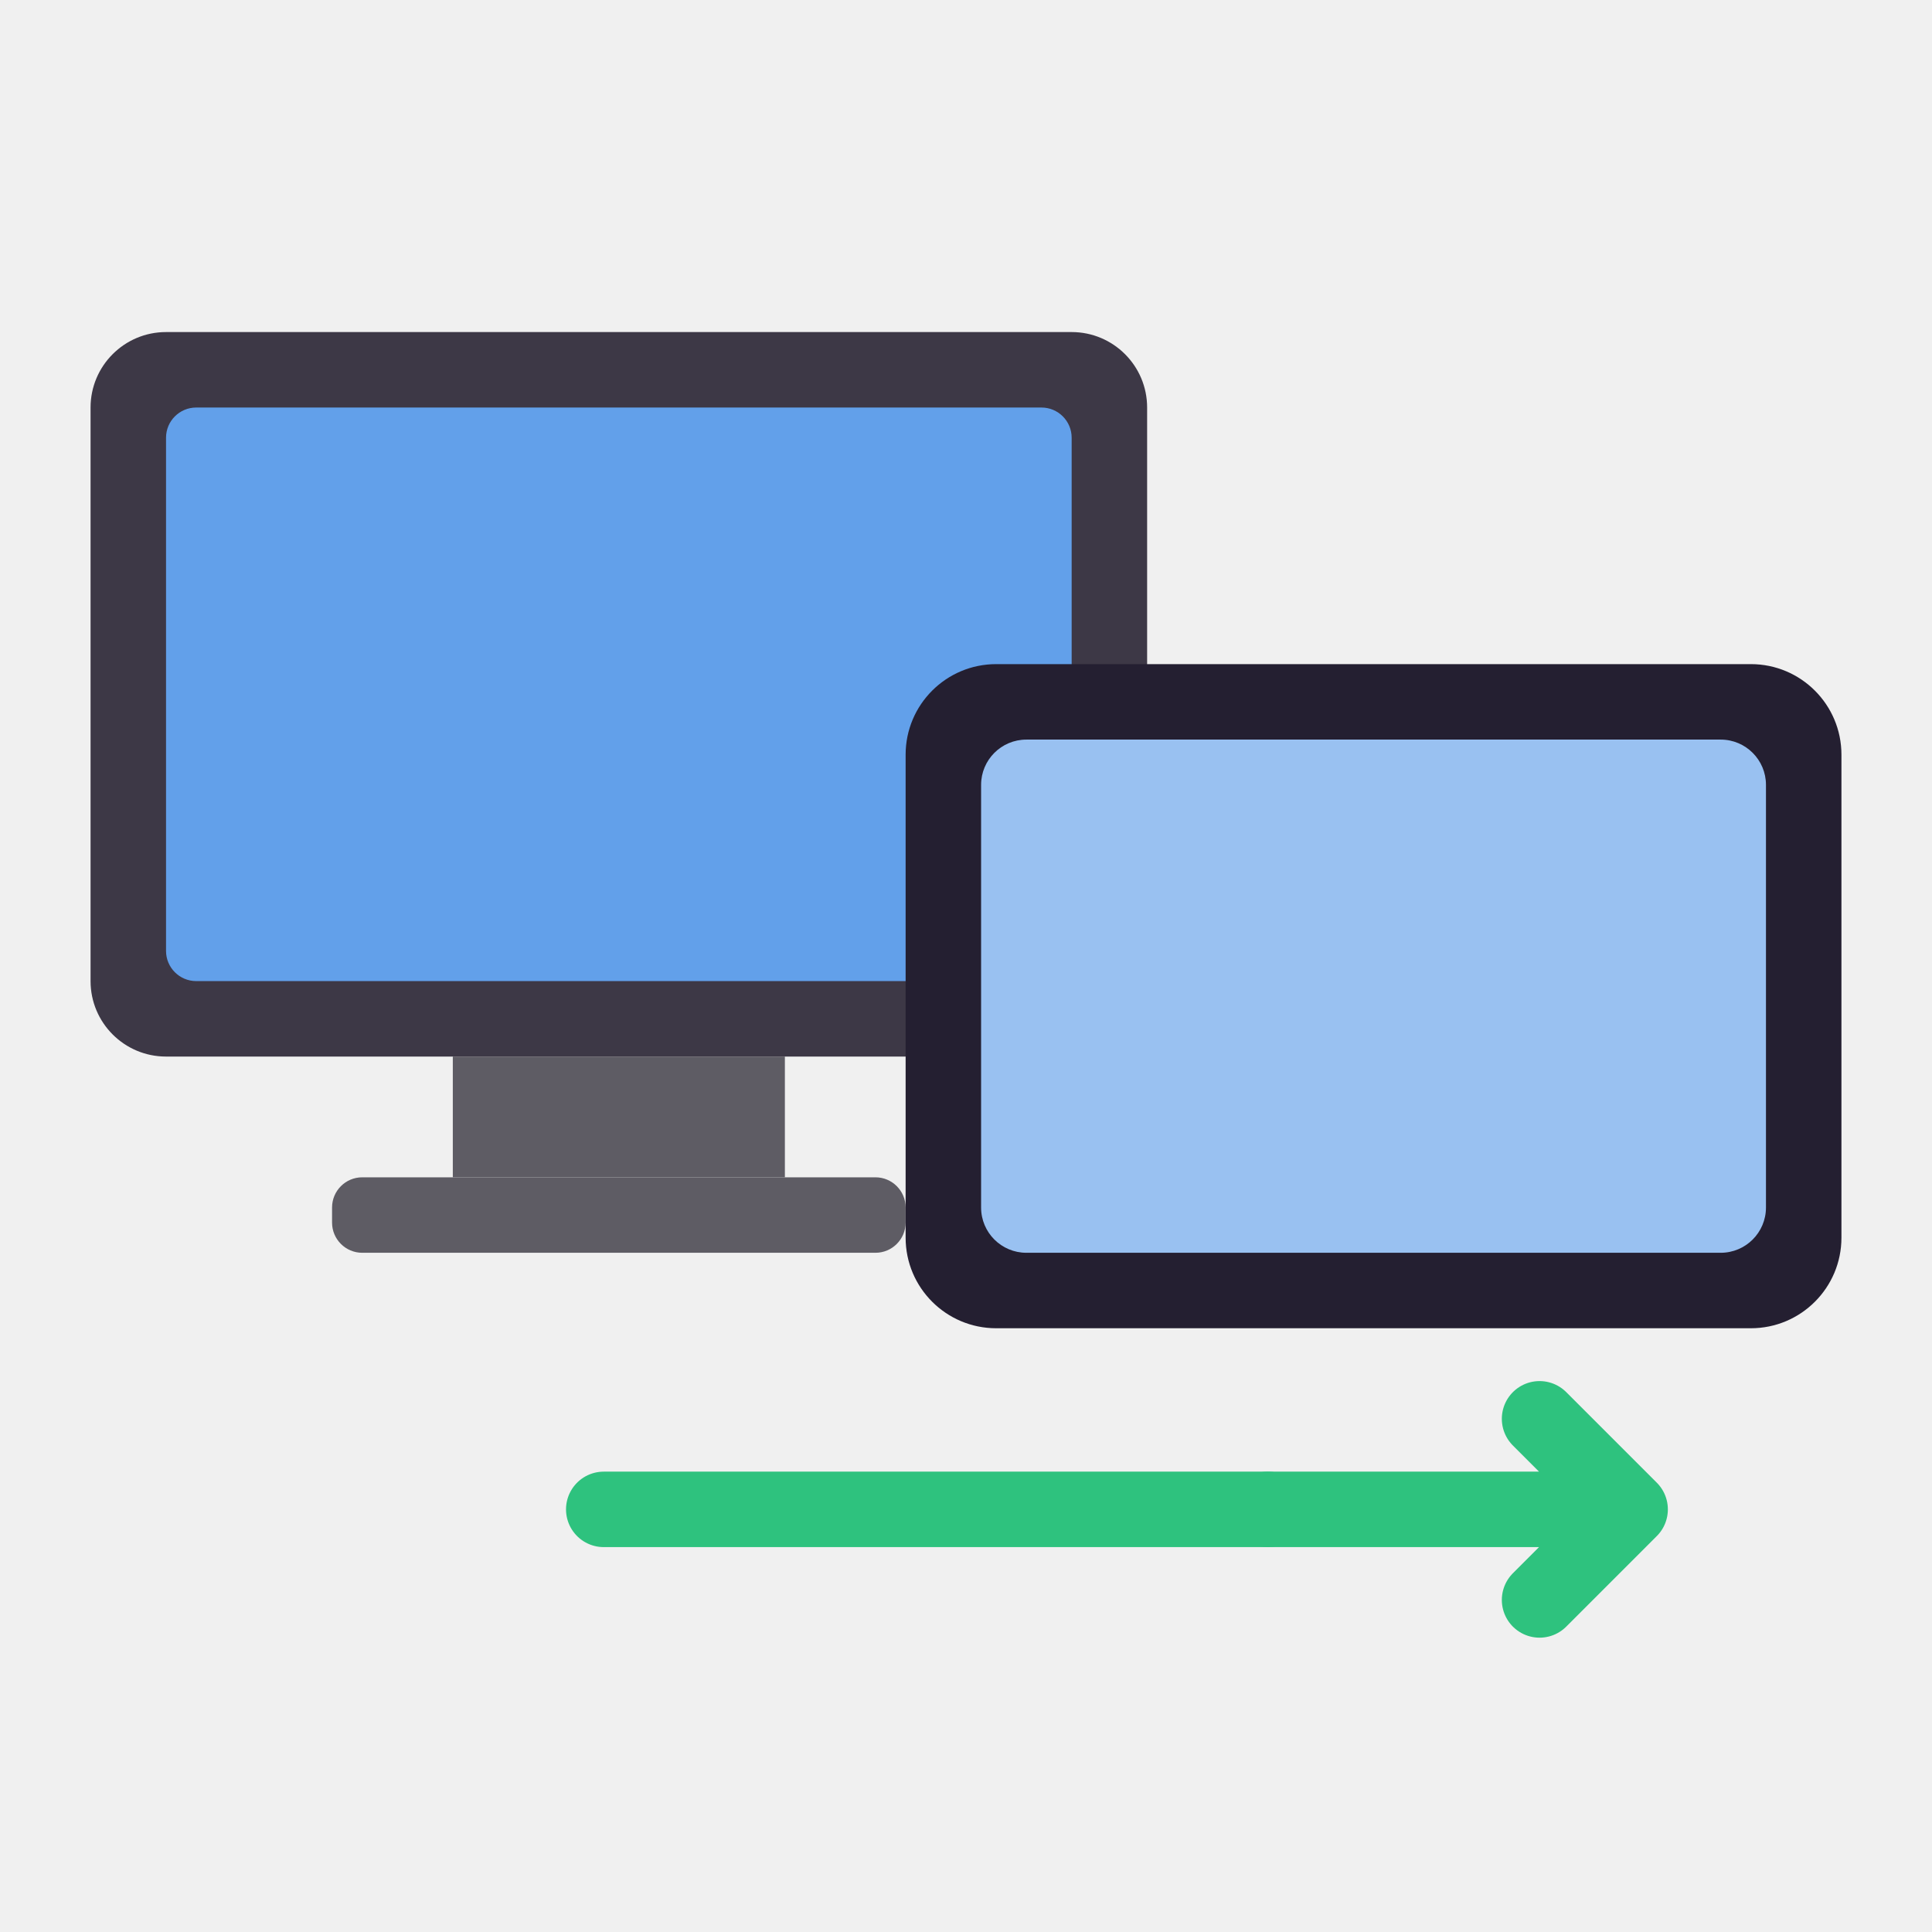
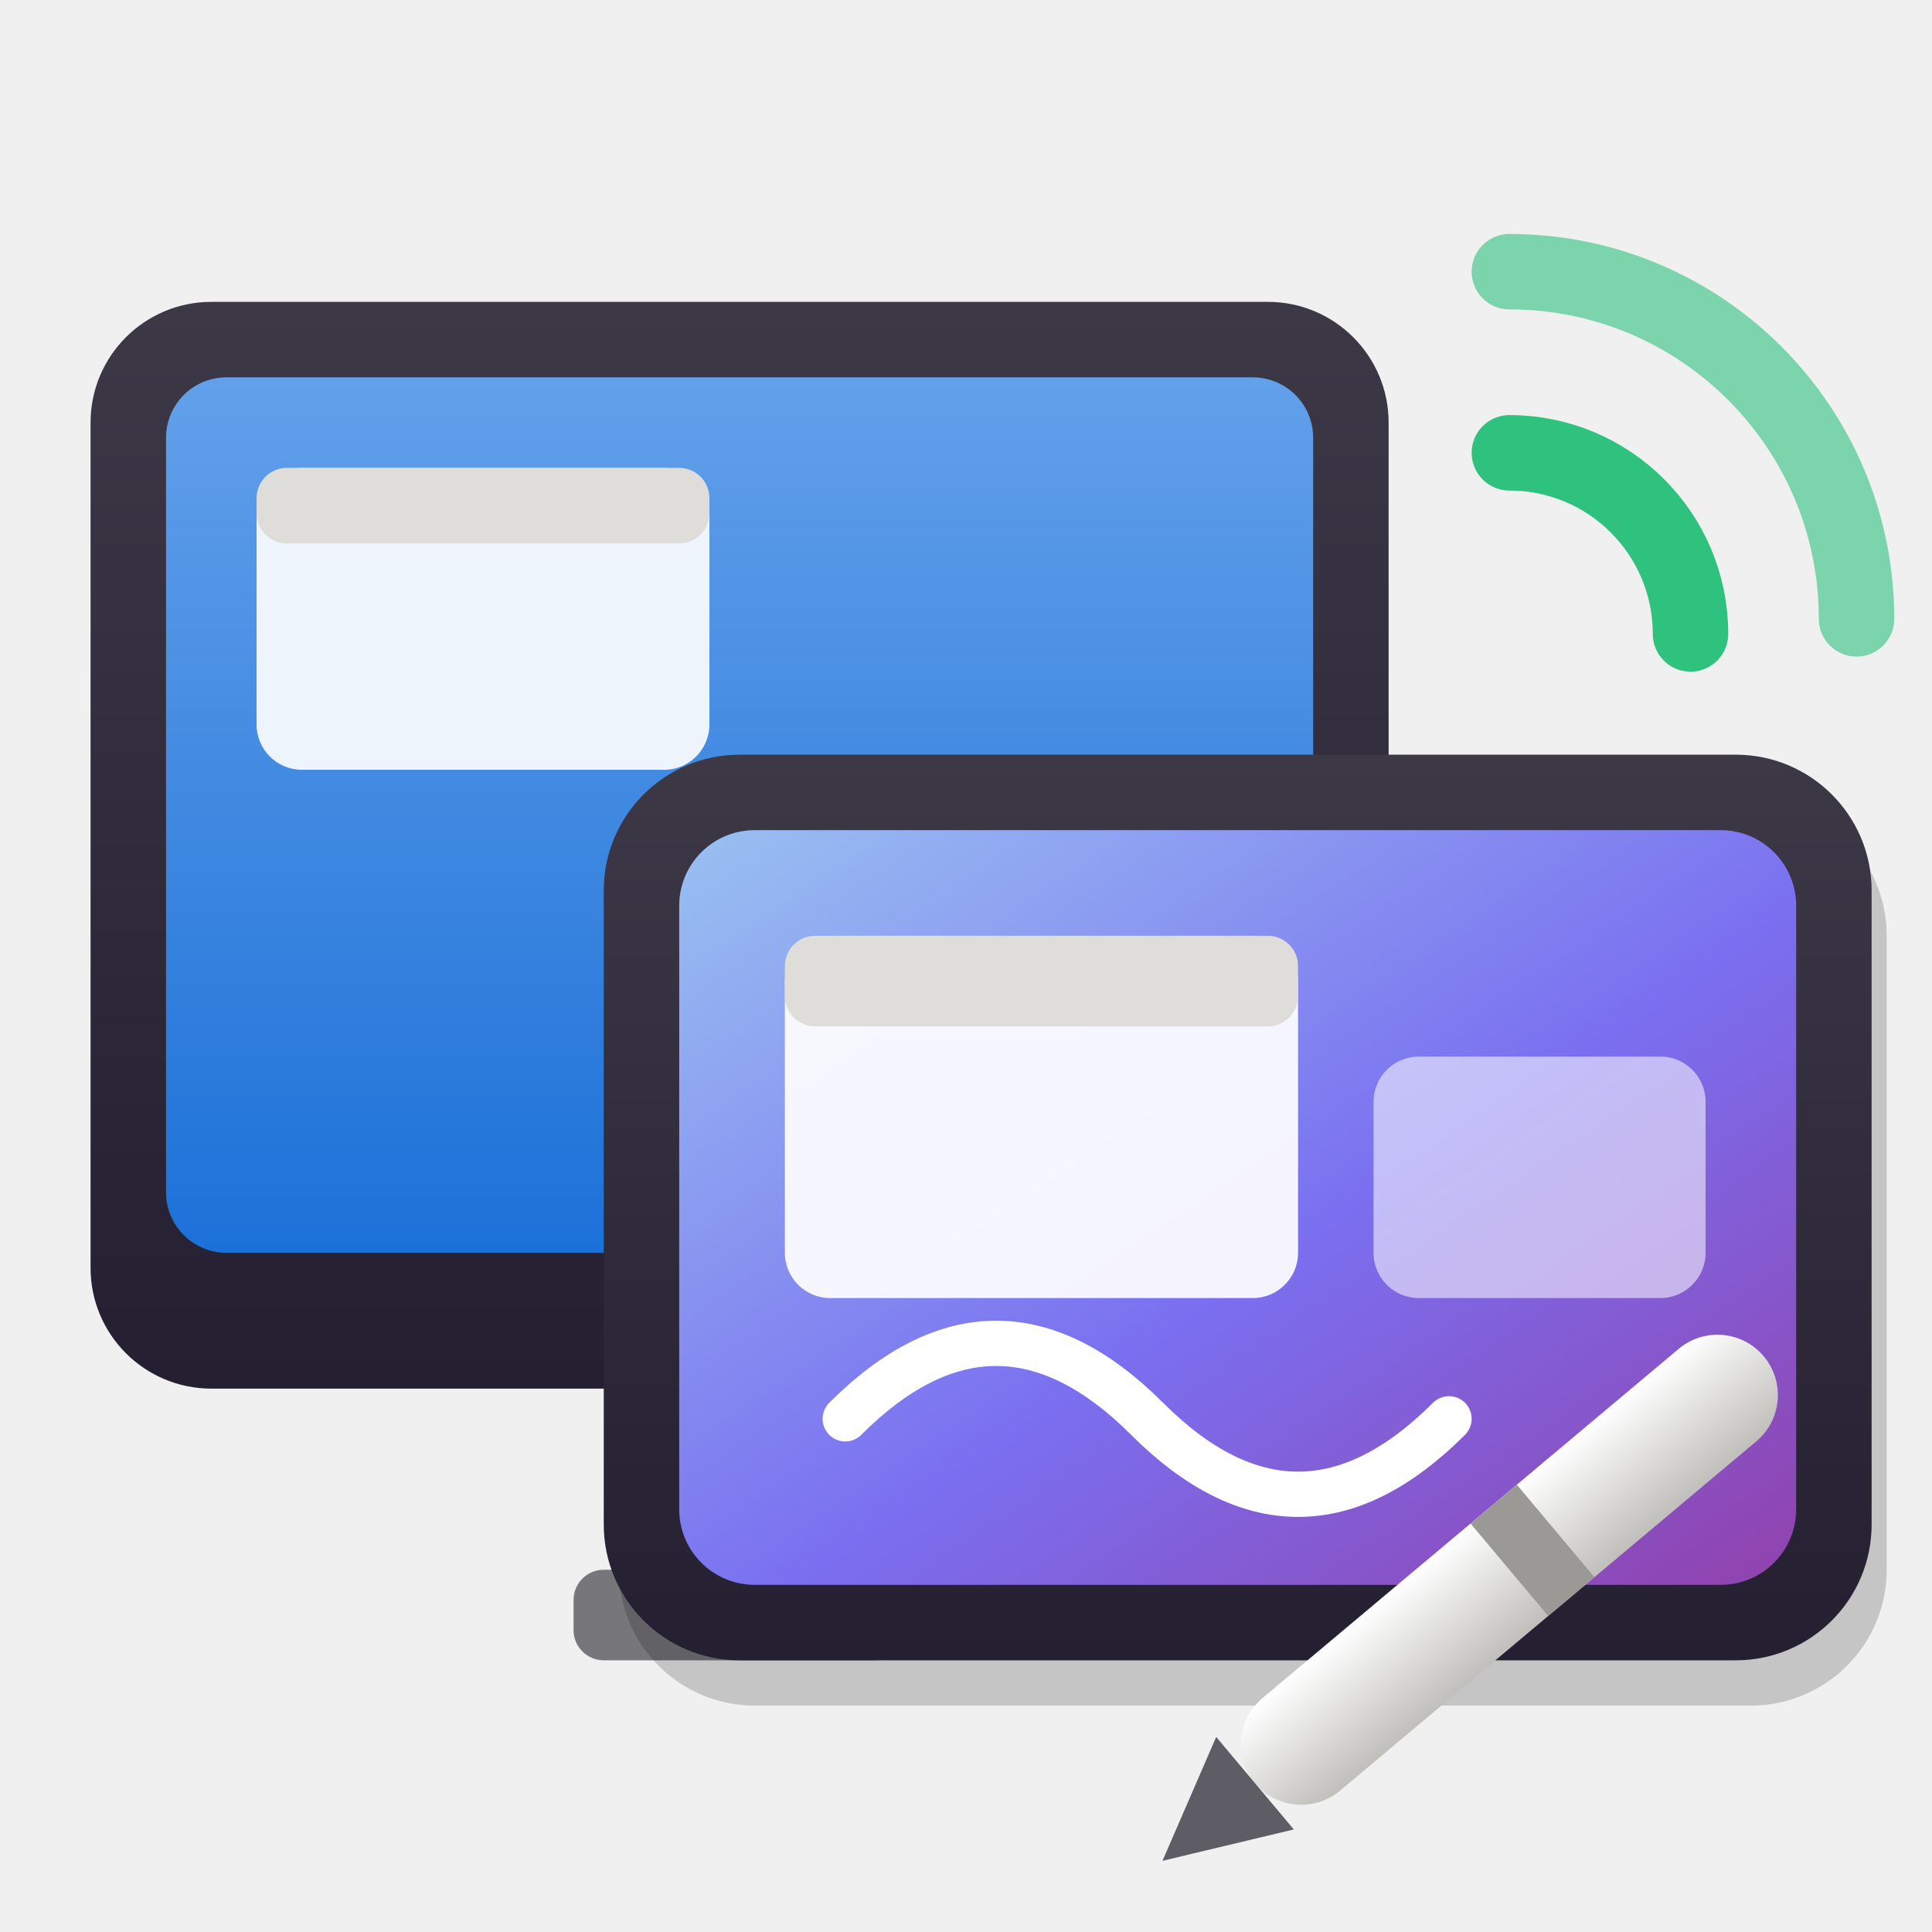
<svg xmlns="http://www.w3.org/2000/svg" width="128" height="128" viewBox="0 0 128 128">
-   <rect x="6" y="22" width="70" height="48" rx="5" fill="#3d3846" />
-   <rect x="11" y="27" width="60" height="38" rx="2" fill="#62a0ea" />
-   <rect x="30" y="70" width="22" height="8" fill="#5e5c64" />
-   <rect x="22" y="78" width="38" height="5" rx="2" fill="#5e5c64" />
-   <rect x="60" y="44" width="62" height="44" rx="6" fill="#241f31" />
-   <rect x="65" y="49" width="52" height="34" rx="3" fill="#99c1f1" />
-   <path d="M84 100 h24 l-6 -6 M108 100 l-6 6" stroke="#2ec27e" stroke-width="5" fill="none" stroke-linecap="round" stroke-linejoin="round" />
-   <path d="M40 100 h44" stroke="#2ec27e" stroke-width="5" stroke-linecap="round" />
+   <defs>
+     <linearGradient id="monitorScreen" x1="0" y1="0" x2="0" y2="1">
+       <stop offset="0" stop-color="#62a0ea" />
+       <stop offset="1" stop-color="#1c71d8" />
+     </linearGradient>
+     <linearGradient id="tabletScreen" x1="0" y1="0" x2="1" y2="1">
+       <stop offset="0" stop-color="#99c1f1" />
+       <stop offset="0.55" stop-color="#7a6ff0" />
+       <stop offset="1" stop-color="#9141ac" />
+     </linearGradient>
+     <linearGradient id="bezel" x1="0" y1="0" x2="0" y2="1">
+       <stop offset="0" stop-color="#3d3846" />
+       <stop offset="1" stop-color="#241f31" />
+     </linearGradient>
+     <linearGradient id="pen" x1="0" y1="0" x2="0" y2="1">
+       <stop offset="0" stop-color="#ffffff" />
+       <stop offset="1" stop-color="#c0bfbc" />
+     </linearGradient>
+   </defs>
+   <rect x="38" y="104" width="22" height="6" rx="2" fill="#77767b" />
+   <rect x="44" y="90" width="10" height="16" fill="#9a9996" />
+   <rect x="6" y="20" width="86" height="72" rx="8" fill="url(#bezel)" />
+   <rect x="11" y="25" width="76" height="58" rx="4" fill="url(#monitorScreen)" />
+   <rect x="17" y="31" width="30" height="20" rx="3" fill="#ffffff" opacity="0.9" />
+   <rect x="17" y="31" width="30" height="5" rx="2" fill="#deddda" />
+   <path d="M100 30 a12 12 0 0 1 12 12" stroke="#2ec27e" stroke-width="5" fill="none" stroke-linecap="round" />
+   <path d="M100 18 a23 23 0 0 1 23 23" stroke="#2ec27e" stroke-width="5" fill="none" stroke-linecap="round" opacity="0.6" />
+   <rect x="40" y="50" width="84" height="60" rx="9" fill="#000000" opacity="0.18" transform="translate(1 3)" />
+   <rect x="40" y="50" width="84" height="60" rx="9" fill="url(#bezel)" />
+   <rect x="45" y="55" width="74" height="50" rx="5" fill="url(#tabletScreen)" />
+   <rect x="52" y="62" width="34" height="24" rx="3" fill="#ffffff" opacity="0.92" />
+   <rect x="52" y="62" width="34" height="6" rx="2" fill="#deddda" />
+   <rect x="91" y="70" width="22" height="16" rx="3" fill="#ffffff" opacity="0.55" />
+   <path d="M56 94 q10 -10 20 0 t20 0" stroke="#ffffff" stroke-width="3" fill="none" stroke-linecap="round" />
+   <g transform="rotate(-40 100 104)">
+     <rect x="78" y="100" width="44" height="8" rx="4" fill="url(#pen)" />
+     <rect x="100" y="100" width="4" height="8" fill="#9a9996" />
+     <path d="M78 100 l-8 4 l8 4 z" fill="#5e5c64" />
+   </g>
</svg>
